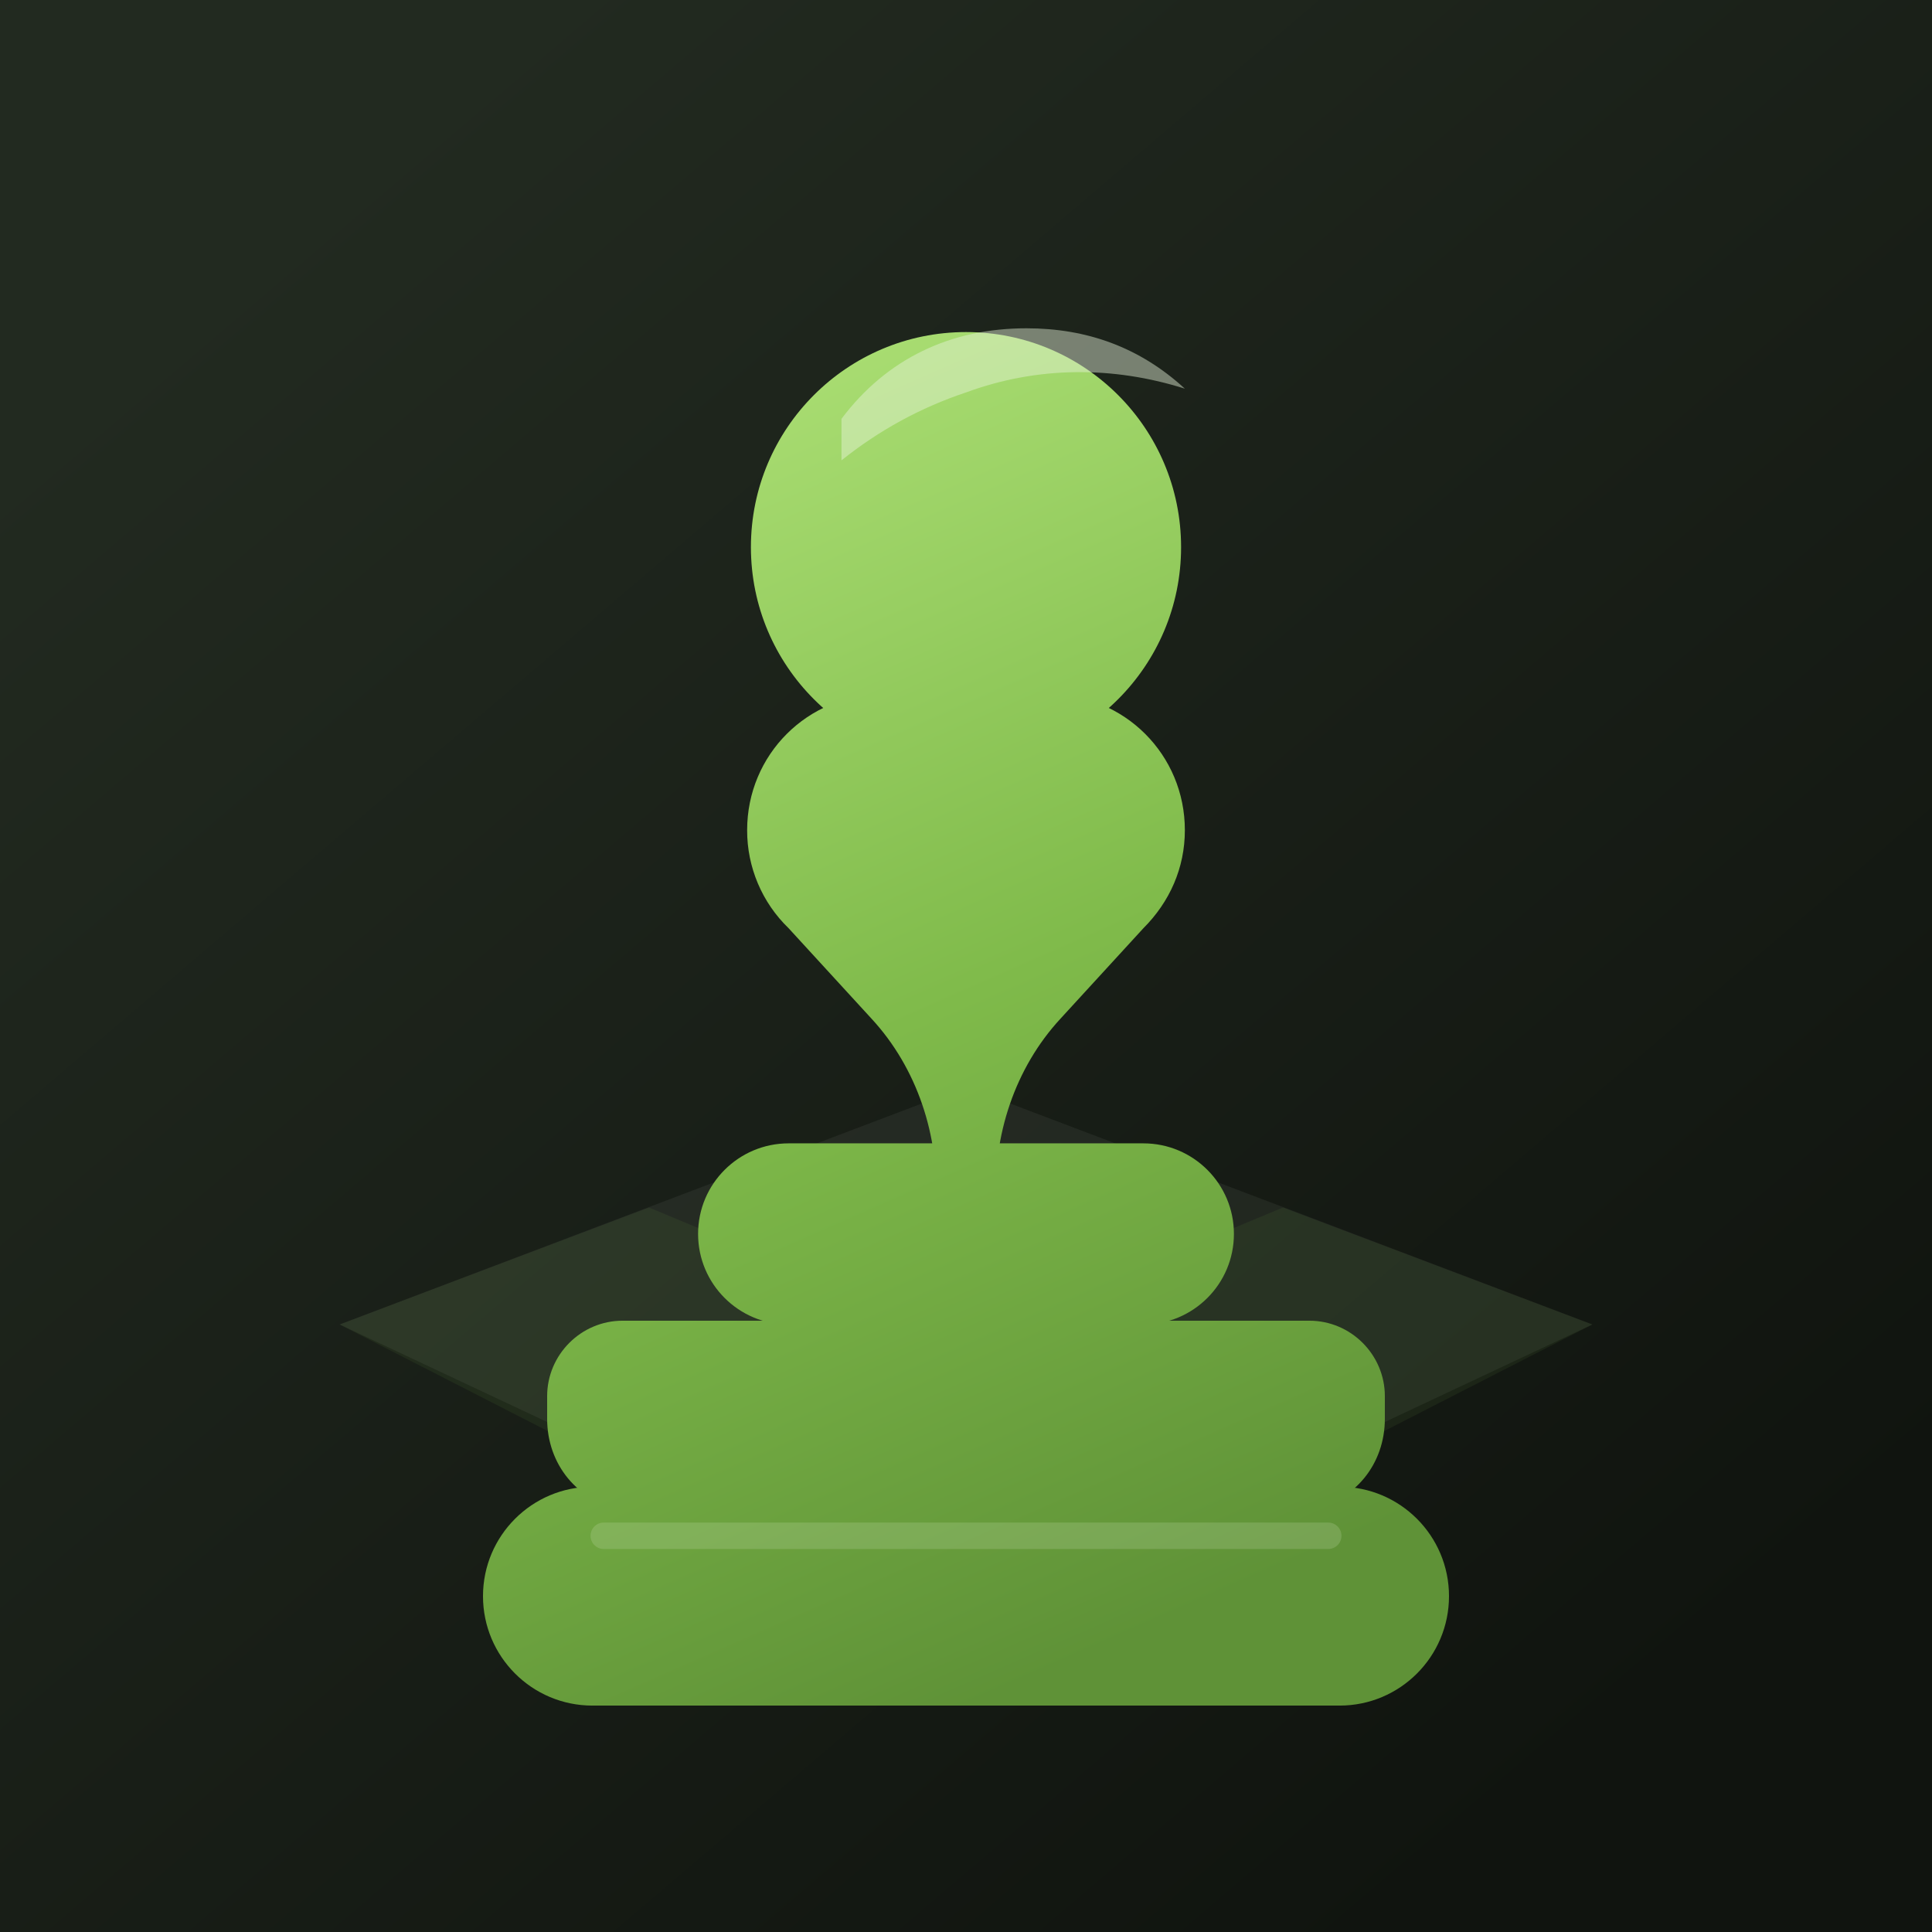
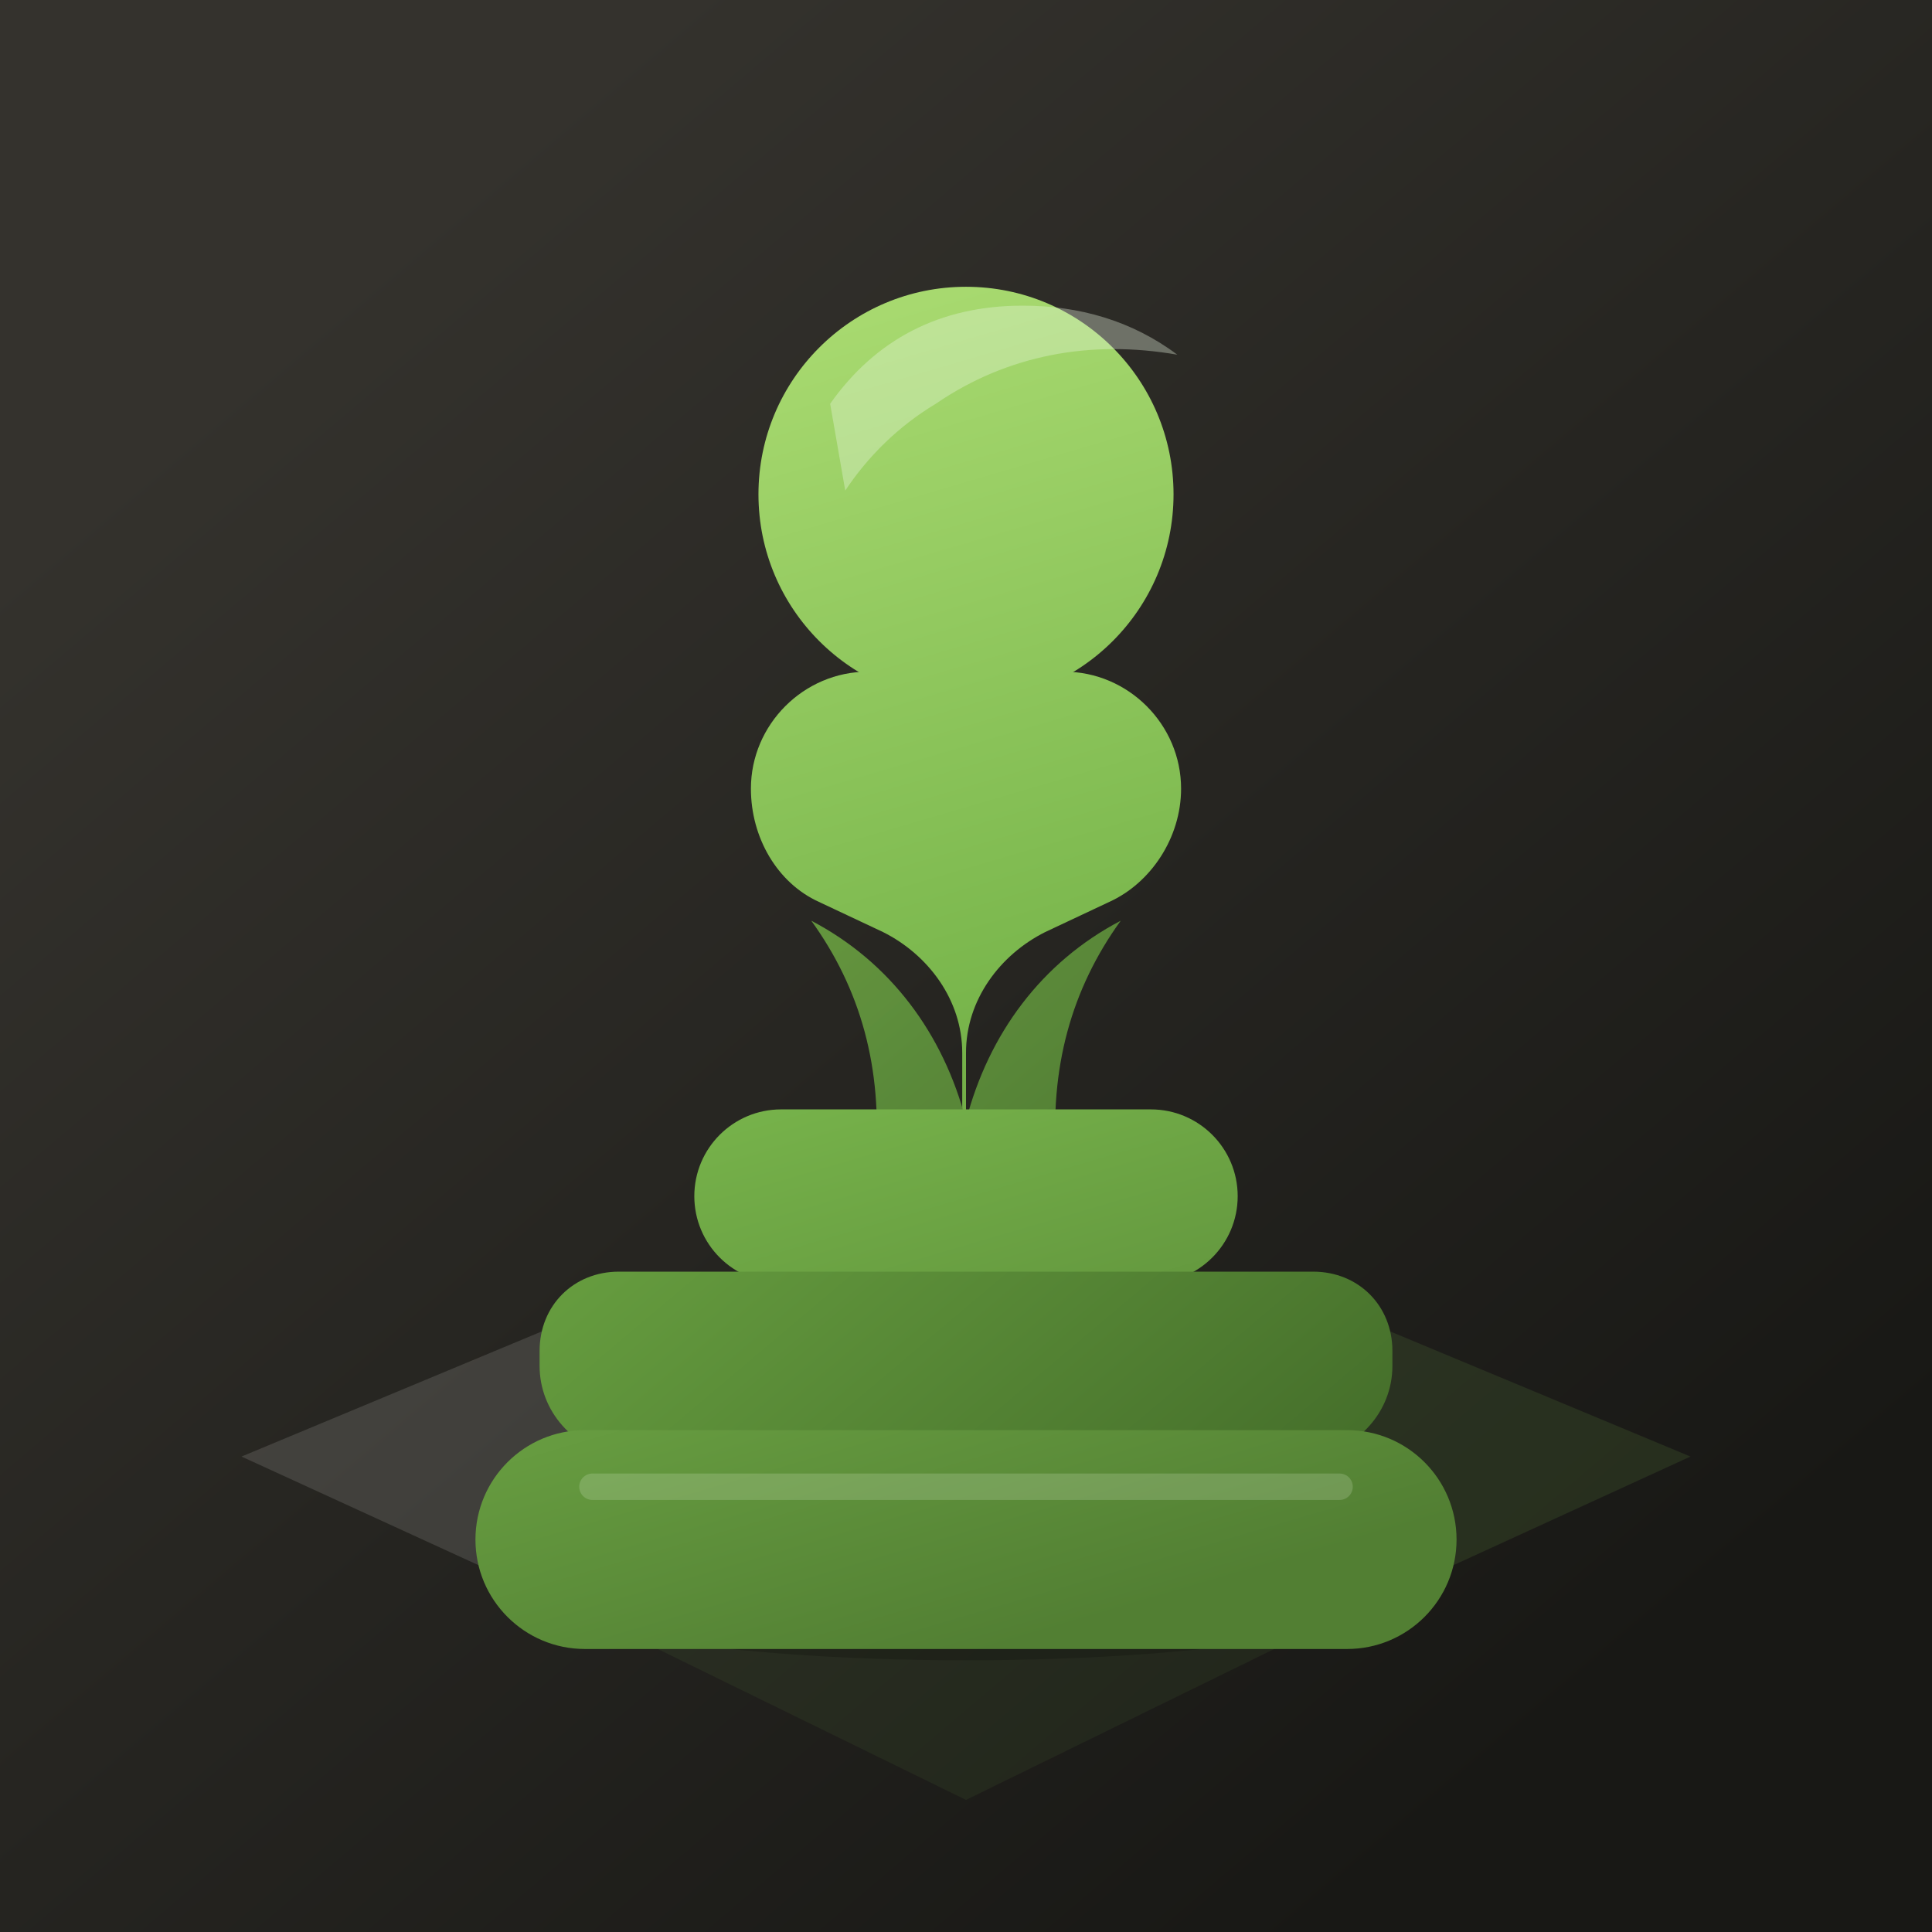
<svg xmlns="http://www.w3.org/2000/svg" viewBox="0 0 512 512" role="img" aria-label="QQURZ Chess maskable app icon">
  <defs>
-     <linearGradient id="bg" x1="82" y1="52" x2="430" y2="460" gradientUnits="userSpaceOnUse">
-       <stop stop-color="#222a20" />
-       <stop offset="1" stop-color="#10140f" />
+     <linearGradient id="bg" x1="96" y1="68" x2="422" y2="452" gradientUnits="userSpaceOnUse">
+       <stop stop-color="#34322d" />
+       <stop offset="1" stop-color="#181815" />
    </linearGradient>
-     <linearGradient id="piece" x1="190" y1="105" x2="329" y2="421" gradientUnits="userSpaceOnUse">
-       <stop stop-color="#a9dd72" />
-       <stop offset=".5" stop-color="#7fba4a" />
-       <stop offset="1" stop-color="#5f9237" />
+     <linearGradient id="green" x1="210" y1="92" x2="308" y2="426" gradientUnits="userSpaceOnUse">
+       <stop stop-color="#a7d96f" />
+       <stop offset=".52" stop-color="#79b64c" />
+       <stop offset="1" stop-color="#527f33" />
+     </linearGradient>
+     <linearGradient id="greenShade" x1="190" y1="250" x2="342" y2="430" gradientUnits="userSpaceOnUse">
+       <stop stop-color="#6ea844" />
+       <stop offset="1" stop-color="#416928" />
    </linearGradient>
  </defs>
  <rect width="512" height="512" fill="url(#bg)" />
-   <path d="M90 351 256 288l166 63-166 78L90 351Z" fill="#f4f6f1" opacity=".055" />
-   <path d="m90 351 82-31 84 35-84 38-82-42Zm166 4 84-35 82 31-82 42-84-38Z" fill="#7fba4a" opacity=".08" />
-   <circle cx="256" cy="145" r="57" fill="url(#piece)" />
-   <path d="M223 111c12-16 29-24 49-24 16 0 30 5 42 16-19-6-39-6-58 1-12 4-23 10-33 18Z" fill="#e8f5dc" opacity=".45" />
-   <path d="M198 220c0-20 16-36 36-36h44c20 0 36 16 36 36 0 10-4 19-11 26l-22 24c-12 13-18 31-17 49h-16c1-18-5-36-17-49l-22-24a36 36 0 0 1-11-26Z" fill="url(#piece)" />
-   <rect x="185" y="303" width="142" height="48" rx="24" fill="url(#piece)" />
-   <path d="M165 350h182c11 0 20 9 20 20v6c0 12-8 22-20 24l-182 0c-12-2-20-12-20-24v-6c0-11 9-20 20-20Z" fill="url(#piece)" />
-   <rect x="128" y="394" width="256" height="58" rx="29" fill="url(#piece)" />
-   <path d="M160 407h192" stroke="#dff1cf" stroke-width="7" stroke-linecap="round" opacity=".18" />
+   <g opacity=".13" transform="translate(0 18)">
+     <path d="M64 368 160 328l96 41-96 43-96-44Z" fill="#f5f5f2" />
+     <path d="m256 369 96-41 96 40-96 44-96-43Z" fill="#79b64c" />
+     <path d="m160 412 96-43 96 43-96 47-96-47Z" fill="#79b64c" opacity=".58" />
+   </g>
+   <ellipse cx="256" cy="418" rx="124" ry="22" fill="#000" opacity=".18" />
+   <g transform="translate(0 -2)">
+     <circle cx="256" cy="133" r="55" fill="url(#green)" />
+     <path d="M220 109c12-17 29-26 51-26 15 0 29 4 41 13-23-4-45 0-64 13-10 6-18 14-24 23Z" fill="#eef8e5" opacity=".34" />
+     <path d="M199 211c0-17 14-31 31-31h52c17 0 31 14 31 31 0 13-8 25-19 30l-17 8c-12 6-21 18-21 32v18h-1v-18c0-14-9-26-21-32l-17-8c-11-5-18-17-18-30Z" fill="url(#green)" />
+     <path d="M215 246c21 11 35 30 41 53 6-23 20-42 41-53-13 18-19 39-17 64h-48c2-25-4-46-17-64Z" fill="url(#greenShade)" opacity=".88" />
+     <rect x="184" y="296" width="144" height="46" rx="23" fill="url(#green)" />
+     <path d="M164 339h184c12 0 21 9 21 21v4c0 12-9 22-21 24H164c-12-2-21-12-21-24v-4c0-12 9-21 21-21Z" fill="url(#greenShade)" />
+     <rect x="126" y="381" width="260" height="58" rx="29" fill="url(#green)" />
+     <path d="M157 396h198" stroke="#eef8e5" stroke-width="7" stroke-linecap="round" opacity=".18" />
+   </g>
</svg>
